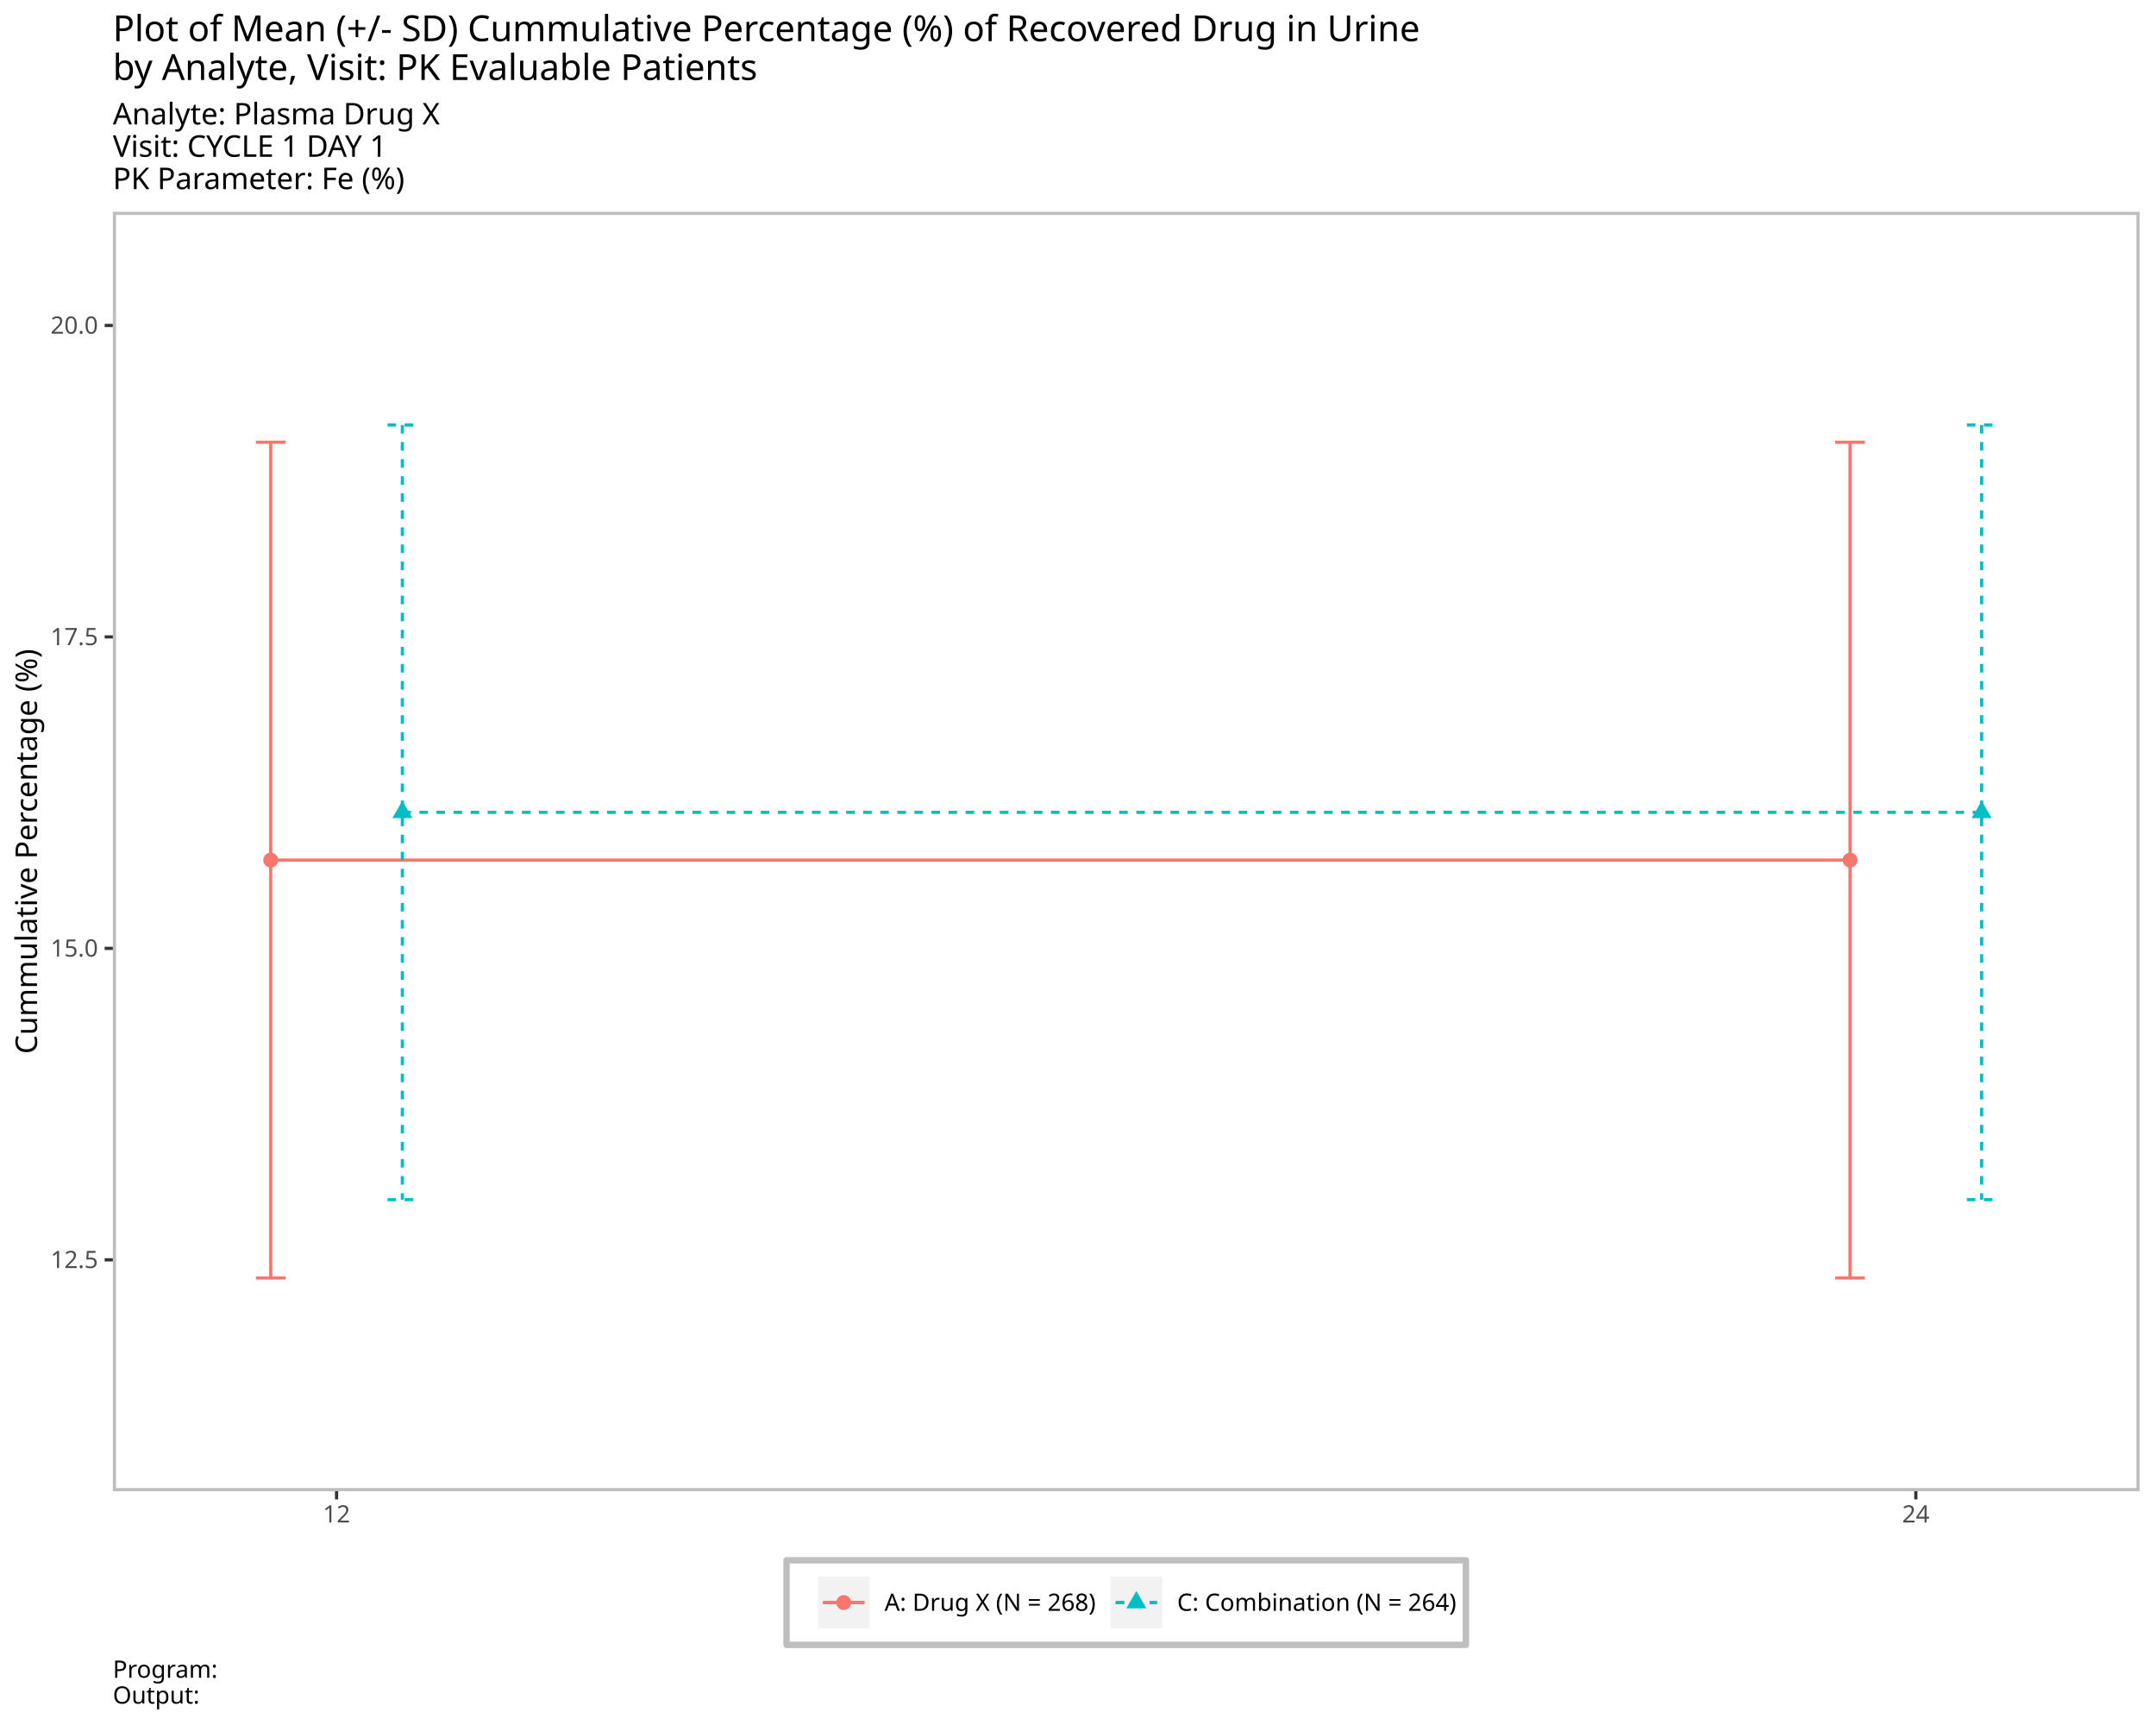
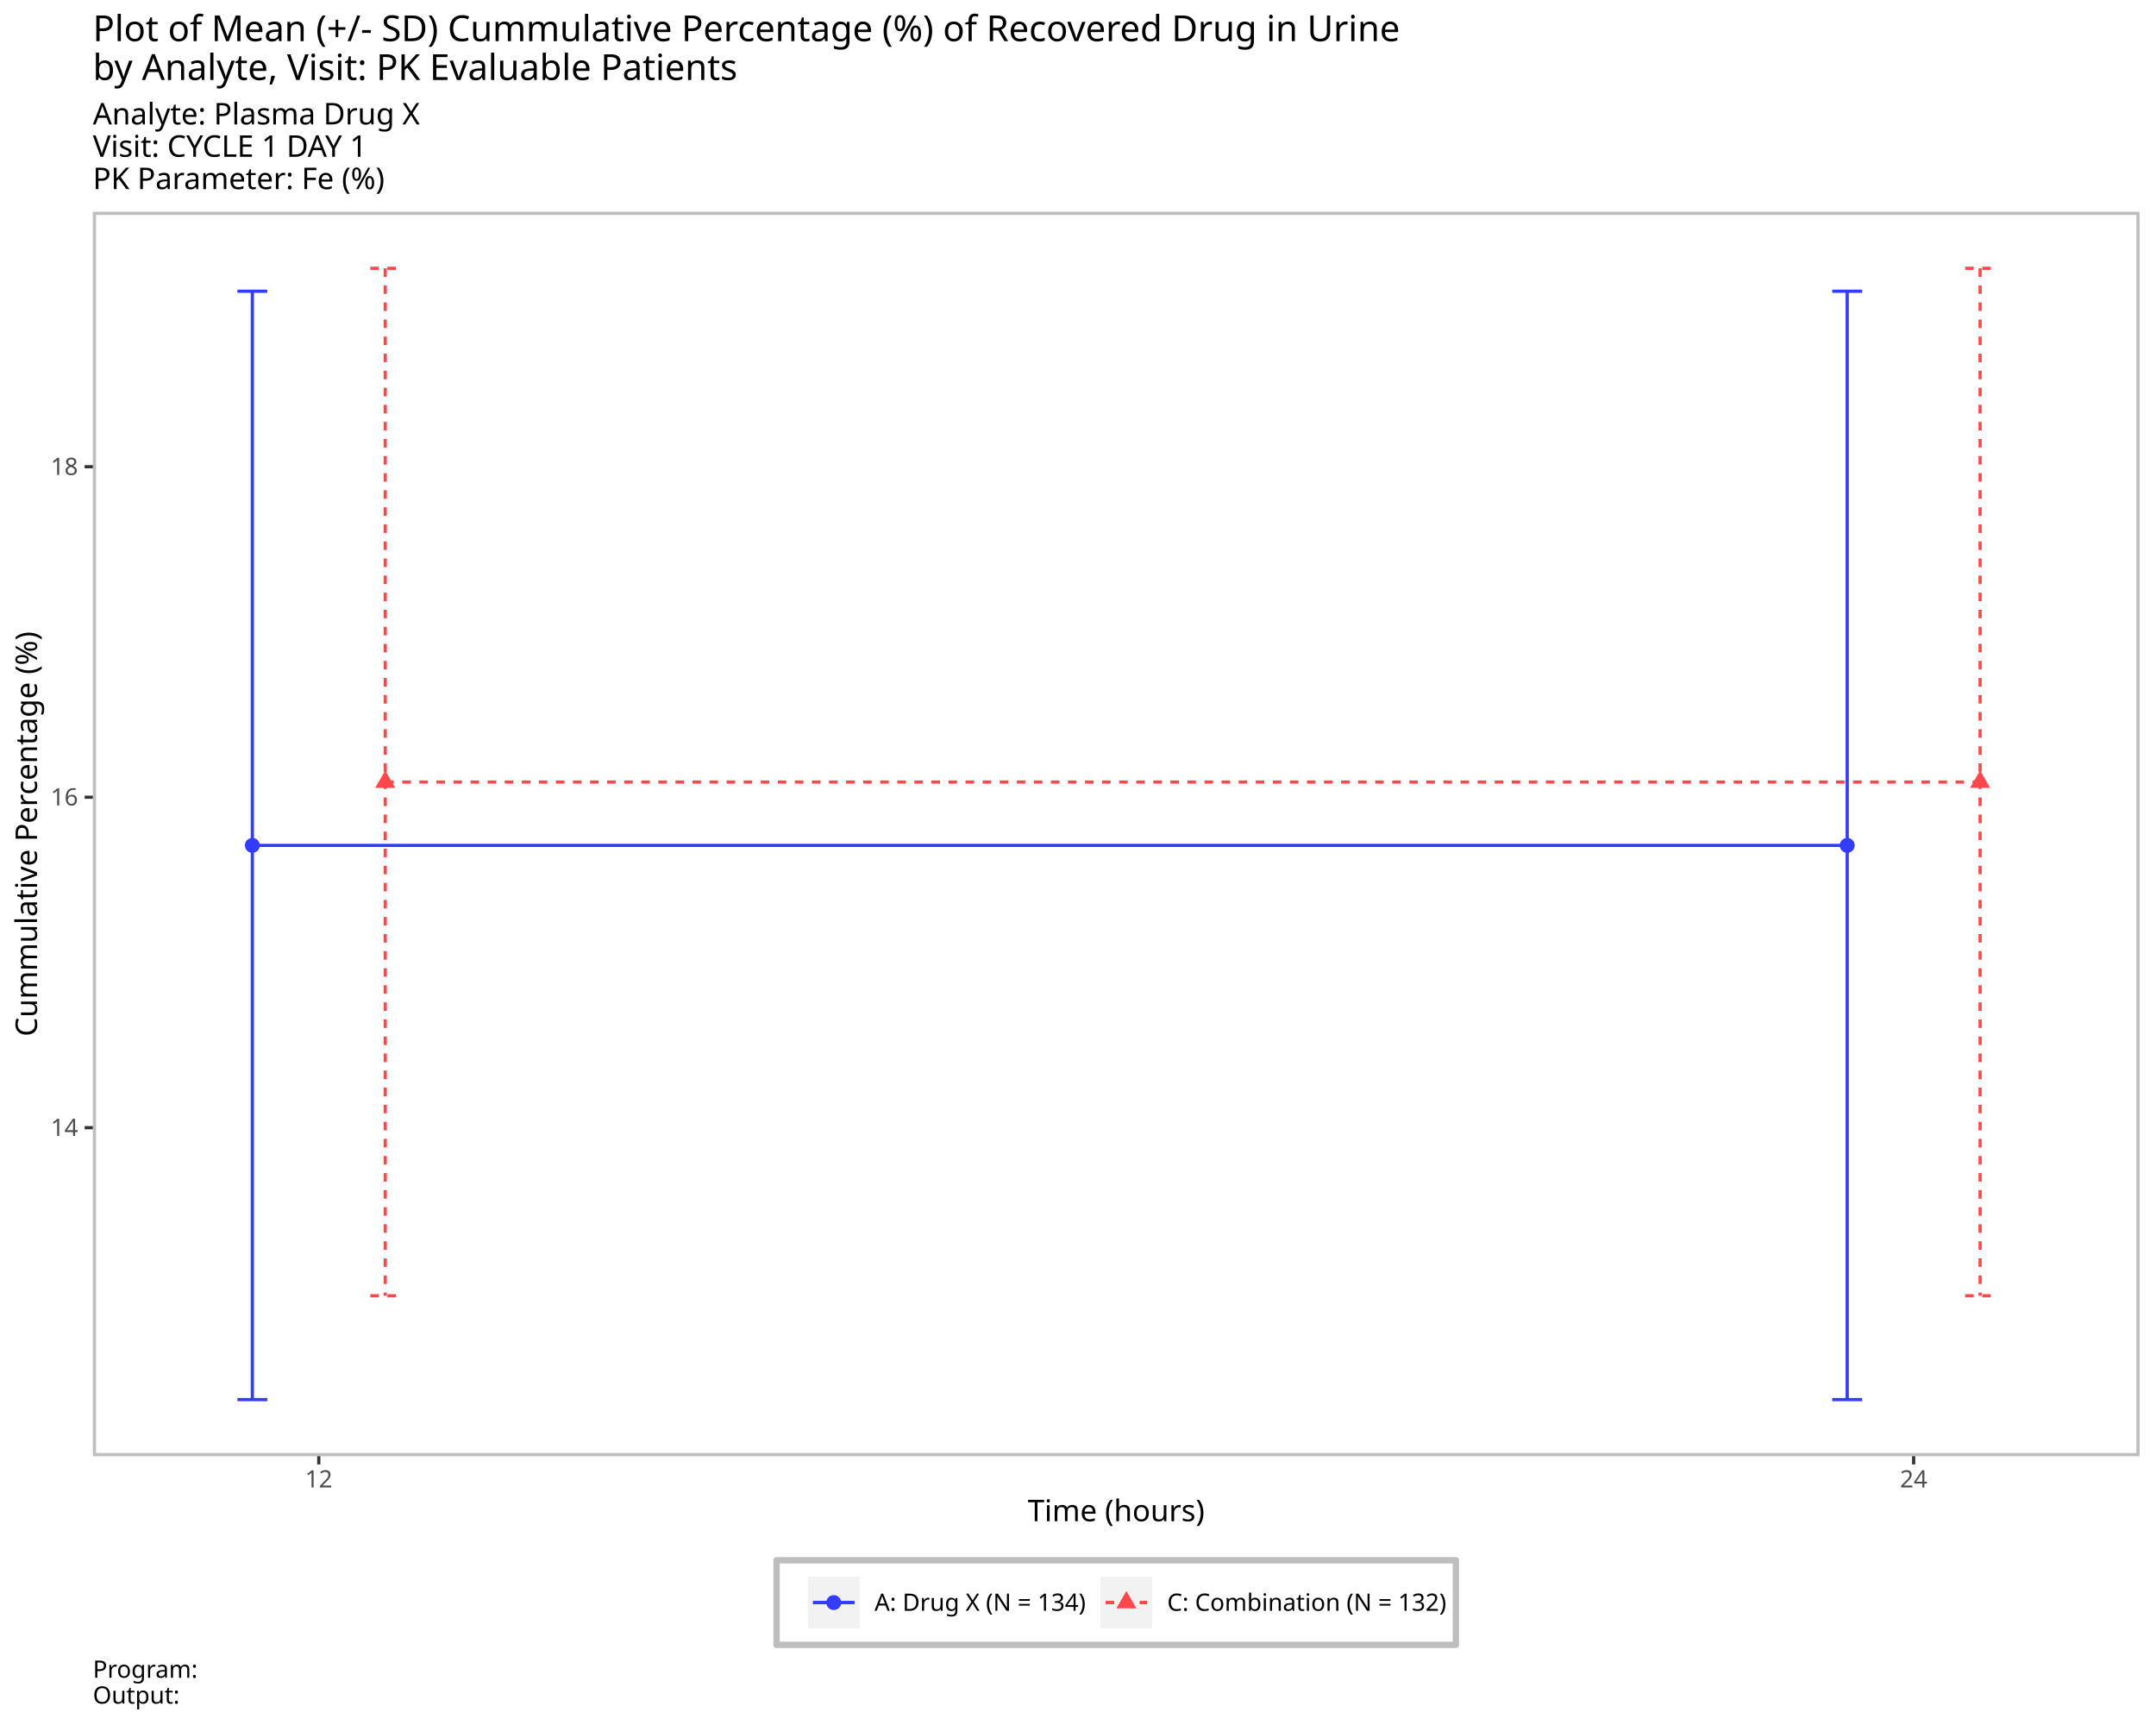
<svg xmlns="http://www.w3.org/2000/svg" class="svglite" data-engine-version="2.0" width="720.00pt" height="576.00pt" viewBox="0 0 720.00 576.00">
  <defs>
    <style type="text/css">
    .svglite line, .svglite polyline, .svglite polygon, .svglite path, .svglite rect, .svglite circle {
      fill: none;
      stroke: #000000;
      stroke-linecap: round;
      stroke-linejoin: round;
      stroke-miterlimit: 10.00;
    }
  </style>
  </defs>
  <rect width="100%" height="100%" style="stroke: none; fill: #FFFFFF;" />
  <defs>
    <clipPath id="cpMC4wMHw3MjAuMDB8MC4wMHw1NzYuMDA=">
      <rect x="0.00" y="0.00" width="720.00" height="576.00" />
    </clipPath>
  </defs>
  <g clip-path="url(#cpMC4wMHw3MjAuMDB8MC4wMHw1NzYuMDA=)">
    <rect x="0.00" y="0.00" width="720.00" height="576.00" style="stroke-width: 1.07; stroke: #FFFFFF; fill: #FFFFFF;" />
  </g>
  <defs>
-     <clipPath id="cpMzcuNjh8NzE0LjUyfDcwLjcxfDQ5Ny45NA==">
-       <rect x="37.68" y="70.71" width="676.84" height="427.23" />
+     <clipPath id="cpMzEuMDF8NzE0LjUyfDcwLjcxfDQ4Ni4yNA==">
+       <rect x="31.01" y="70.71" width="683.51" height="415.54" />
    </clipPath>
  </defs>
-   <g clip-path="url(#cpMzcuNjh8NzE0LjUyfDcwLjcxfDQ5Ny45NA==)">
-     <circle cx="90.42" cy="287.20" r="2.49" style="stroke-width: 0.71; stroke: none; fill: #F8766D;" />
-     <circle cx="617.83" cy="287.20" r="2.49" style="stroke-width: 0.71; stroke: none; fill: #F8766D;" />
-     <polygon points="134.37,267.38 137.72,273.18 131.02,273.18 " style="stroke-width: 0.71; stroke: none; fill: #00BFC4;" />
-     <polygon points="661.78,267.38 665.13,273.18 658.43,273.18 " style="stroke-width: 0.71; stroke: none; fill: #00BFC4;" />
-     <polyline points="90.42,287.20 617.83,287.20 " style="stroke-width: 1.07; stroke: #F8766D; stroke-linecap: butt;" />
-     <polyline points="134.37,271.25 661.78,271.25 " style="stroke-width: 1.07; stroke: #00BFC4; stroke-dasharray: 2.85,2.85; stroke-linecap: butt;" />
-     <polyline points="85.48,147.67 95.37,147.67 " style="stroke-width: 1.07; stroke: #F8766D; stroke-linecap: butt;" />
-     <polyline points="90.42,147.67 90.42,426.73 " style="stroke-width: 1.07; stroke: #F8766D; stroke-linecap: butt;" />
-     <polyline points="85.48,426.73 95.37,426.73 " style="stroke-width: 1.07; stroke: #F8766D; stroke-linecap: butt;" />
-     <polyline points="612.88,147.67 622.77,147.67 " style="stroke-width: 1.07; stroke: #F8766D; stroke-linecap: butt;" />
-     <polyline points="617.83,147.67 617.83,426.73 " style="stroke-width: 1.07; stroke: #F8766D; stroke-linecap: butt;" />
-     <polyline points="612.88,426.73 622.77,426.73 " style="stroke-width: 1.07; stroke: #F8766D; stroke-linecap: butt;" />
-     <polyline points="129.43,141.91 139.32,141.91 " style="stroke-width: 1.07; stroke: #00BFC4; stroke-dasharray: 2.85,2.85; stroke-linecap: butt;" />
-     <polyline points="134.37,141.91 134.37,400.58 " style="stroke-width: 1.07; stroke: #00BFC4; stroke-dasharray: 2.85,2.85; stroke-linecap: butt;" />
-     <polyline points="129.43,400.58 139.32,400.58 " style="stroke-width: 1.07; stroke: #00BFC4; stroke-dasharray: 2.85,2.85; stroke-linecap: butt;" />
-     <polyline points="656.84,141.91 666.72,141.91 " style="stroke-width: 1.07; stroke: #00BFC4; stroke-dasharray: 2.85,2.85; stroke-linecap: butt;" />
-     <polyline points="661.78,141.91 661.78,400.58 " style="stroke-width: 1.07; stroke: #00BFC4; stroke-dasharray: 2.85,2.85; stroke-linecap: butt;" />
-     <polyline points="656.84,400.58 666.72,400.58 " style="stroke-width: 1.07; stroke: #00BFC4; stroke-dasharray: 2.85,2.85; stroke-linecap: butt;" />
-     <rect x="37.68" y="70.71" width="676.84" height="427.23" style="stroke-width: 2.13; stroke: #BEBEBE;" />
+   <g clip-path="url(#cpMzEuMDF8NzE0LjUyfDcwLjcxfDQ4Ni4yNA==)">
+     <circle cx="84.27" cy="282.29" r="2.49" style="stroke-width: 0.71; stroke: none; fill: #343CFF;" />
+     <circle cx="616.88" cy="282.29" r="2.49" style="stroke-width: 0.71; stroke: none; fill: #343CFF;" />
+     <polygon points="128.65,257.26 132.00,263.07 125.30,263.07 " style="stroke-width: 0.71; stroke: none; fill: #FF484B;" />
+     <polygon points="661.26,257.26 664.61,263.07 657.91,263.07 " style="stroke-width: 0.71; stroke: none; fill: #FF484B;" />
+     <polyline points="84.27,282.29 616.88,282.29 " style="stroke-width: 1.07; stroke: #343CFF; stroke-linecap: butt;" />
+     <polyline points="128.65,261.13 661.26,261.13 " style="stroke-width: 1.07; stroke: #FF484B; stroke-dasharray: 2.85,2.85; stroke-linecap: butt;" />
+     <polyline points="79.28,97.24 89.26,97.24 " style="stroke-width: 1.07; stroke: #343CFF; stroke-linecap: butt;" />
+     <polyline points="84.27,97.24 84.27,467.35 " style="stroke-width: 1.07; stroke: #343CFF; stroke-linecap: butt;" />
+     <polyline points="79.28,467.35 89.26,467.35 " style="stroke-width: 1.07; stroke: #343CFF; stroke-linecap: butt;" />
+     <polyline points="611.88,97.24 621.87,97.24 " style="stroke-width: 1.07; stroke: #343CFF; stroke-linecap: butt;" />
+     <polyline points="616.88,97.24 616.88,467.35 " style="stroke-width: 1.07; stroke: #343CFF; stroke-linecap: butt;" />
+     <polyline points="611.88,467.35 621.87,467.35 " style="stroke-width: 1.07; stroke: #343CFF; stroke-linecap: butt;" />
+     <polyline points="123.66,89.59 133.65,89.59 " style="stroke-width: 1.07; stroke: #FF484B; stroke-dasharray: 2.85,2.85; stroke-linecap: butt;" />
+     <polyline points="128.65,89.59 128.65,432.67 " style="stroke-width: 1.07; stroke: #FF484B; stroke-dasharray: 2.85,2.85; stroke-linecap: butt;" />
+     <polyline points="123.66,432.67 133.65,432.67 " style="stroke-width: 1.07; stroke: #FF484B; stroke-dasharray: 2.85,2.85; stroke-linecap: butt;" />
+     <polyline points="656.27,89.59 666.25,89.59 " style="stroke-width: 1.07; stroke: #FF484B; stroke-dasharray: 2.85,2.85; stroke-linecap: butt;" />
+     <polyline points="661.26,89.59 661.26,432.67 " style="stroke-width: 1.07; stroke: #FF484B; stroke-dasharray: 2.85,2.85; stroke-linecap: butt;" />
+     <polyline points="656.27,432.67 666.25,432.67 " style="stroke-width: 1.07; stroke: #FF484B; stroke-dasharray: 2.85,2.85; stroke-linecap: butt;" />
+     <rect x="31.01" y="70.71" width="683.51" height="415.54" style="stroke-width: 2.13; stroke: #BEBEBE;" />
  </g>
  <g clip-path="url(#cpMC4wMHw3MjAuMDB8MC4wMHw1NzYuMDA=)">
-     <text x="32.75" y="423.42" text-anchor="end" style="font-size: 8.00px; fill: #4D4D4D; font-family: sans;" textLength="15.57px" lengthAdjust="spacingAndGlyphs">12.5</text>
-     <text x="32.75" y="319.42" text-anchor="end" style="font-size: 8.00px; fill: #4D4D4D; font-family: sans;" textLength="15.57px" lengthAdjust="spacingAndGlyphs">15.0</text>
-     <text x="32.75" y="215.42" text-anchor="end" style="font-size: 8.00px; fill: #4D4D4D; font-family: sans;" textLength="15.57px" lengthAdjust="spacingAndGlyphs">17.5</text>
-     <text x="32.75" y="111.42" text-anchor="end" style="font-size: 8.00px; fill: #4D4D4D; font-family: sans;" textLength="15.57px" lengthAdjust="spacingAndGlyphs">20.0</text>
-     <polyline points="34.94,420.67 37.68,420.67 " style="stroke-width: 1.07; stroke: #333333; stroke-linecap: butt;" />
-     <polyline points="34.94,316.67 37.68,316.67 " style="stroke-width: 1.07; stroke: #333333; stroke-linecap: butt;" />
-     <polyline points="34.94,212.67 37.68,212.67 " style="stroke-width: 1.07; stroke: #333333; stroke-linecap: butt;" />
-     <polyline points="34.94,108.67 37.68,108.67 " style="stroke-width: 1.07; stroke: #333333; stroke-linecap: butt;" />
-     <polyline points="112.40,500.68 112.40,497.94 " style="stroke-width: 1.07; stroke: #333333; stroke-linecap: butt;" />
-     <polyline points="639.80,500.68 639.80,497.94 " style="stroke-width: 1.07; stroke: #333333; stroke-linecap: butt;" />
-     <text x="112.40" y="508.38" text-anchor="middle" style="font-size: 8.00px; fill: #4D4D4D; font-family: sans;" textLength="8.90px" lengthAdjust="spacingAndGlyphs">12</text>
-     <text x="639.80" y="508.38" text-anchor="middle" style="font-size: 8.00px; fill: #4D4D4D; font-family: sans;" textLength="8.90px" lengthAdjust="spacingAndGlyphs">24</text>
-     <text transform="translate(12.36,284.32) rotate(-90)" text-anchor="middle" style="font-size: 10.00px; font-family: sans;" textLength="130.63px" lengthAdjust="spacingAndGlyphs">Cummulative Percentage (%)</text>
-     <rect x="262.67" y="521.00" width="226.87" height="28.24" style="stroke-width: 2.13; stroke: #BEBEBE;" />
-     <rect x="273.13" y="526.48" width="17.28" height="17.28" style="stroke-width: 1.07; stroke: none; fill: #F2F2F2;" />
-     <circle cx="281.77" cy="535.12" r="2.49" style="stroke-width: 0.71; stroke: none; fill: #F8766D;" />
-     <line x1="274.85" y1="535.12" x2="288.68" y2="535.12" style="stroke-width: 1.07; stroke: #F8766D; stroke-linecap: butt;" />
-     <line x1="274.85" y1="535.12" x2="288.68" y2="535.12" style="stroke-width: 1.07; stroke: #F8766D; stroke-linecap: butt;" />
-     <rect x="370.85" y="526.48" width="17.28" height="17.28" style="stroke-width: 1.07; stroke: none; fill: #F2F2F2;" />
-     <polygon points="379.49,531.25 382.84,537.05 376.14,537.05 " style="stroke-width: 0.71; stroke: none; fill: #00BFC4;" />
-     <line x1="372.58" y1="535.12" x2="386.40" y2="535.12" style="stroke-width: 1.07; stroke: #00BFC4; stroke-dasharray: 2.85,2.85; stroke-linecap: butt;" />
-     <line x1="372.58" y1="535.12" x2="386.40" y2="535.12" style="stroke-width: 1.07; stroke: #00BFC4; stroke-dasharray: 2.85,2.85; stroke-linecap: butt;" />
-     <text x="295.39" y="537.87" style="font-size: 8.00px; font-family: sans;" textLength="70.48px" lengthAdjust="spacingAndGlyphs">A: Drug X (N = 268)</text>
-     <text x="393.11" y="537.87" style="font-size: 8.00px; font-family: sans;" textLength="90.94px" lengthAdjust="spacingAndGlyphs">C: Combination (N = 264)</text>
-     <text x="37.68" y="41.55" style="font-size: 10.00px; font-family: sans;" textLength="108.95px" lengthAdjust="spacingAndGlyphs">Analyte: Plasma Drug X </text>
-     <text x="37.68" y="52.35" style="font-size: 10.00px; font-family: sans;" textLength="100.61px" lengthAdjust="spacingAndGlyphs">Visit: CYCLE 1 DAY 1 </text>
-     <text x="37.68" y="63.15" style="font-size: 10.00px; font-family: sans;" textLength="98.37px" lengthAdjust="spacingAndGlyphs">PK Parameter: Fe (%)</text>
-     <text x="37.68" y="13.74" style="font-size: 12.00px; font-family: sans;" textLength="425.22px" lengthAdjust="spacingAndGlyphs">Plot of Mean (+/- SD) Cummulative Percentage (%) of Recovered Drug in Urine </text>
-     <text x="37.68" y="26.70" style="font-size: 12.00px; font-family: sans;" textLength="210.81px" lengthAdjust="spacingAndGlyphs">by Analyte, Visit: PK Evaluable Patients</text>
-     <text x="37.68" y="560.22" style="font-size: 8.00px; font-family: sans;" textLength="35.13px" lengthAdjust="spacingAndGlyphs">Program: </text>
-     <text x="37.68" y="568.86" style="font-size: 8.00px; font-family: sans;" textLength="26.24px" lengthAdjust="spacingAndGlyphs">Output:</text>
+     <text x="26.08" y="379.30" text-anchor="end" style="font-size: 8.00px; fill: #4D4D4D; font-family: sans;" textLength="8.90px" lengthAdjust="spacingAndGlyphs">14</text>
+     <text x="26.08" y="268.95" text-anchor="end" style="font-size: 8.00px; fill: #4D4D4D; font-family: sans;" textLength="8.90px" lengthAdjust="spacingAndGlyphs">16</text>
+     <text x="26.08" y="158.60" text-anchor="end" style="font-size: 8.00px; fill: #4D4D4D; font-family: sans;" textLength="8.90px" lengthAdjust="spacingAndGlyphs">18</text>
+     <polyline points="28.27,376.55 31.01,376.55 " style="stroke-width: 1.07; stroke: #333333; stroke-linecap: butt;" />
+     <polyline points="28.27,266.20 31.01,266.20 " style="stroke-width: 1.07; stroke: #333333; stroke-linecap: butt;" />
+     <polyline points="28.27,155.85 31.01,155.85 " style="stroke-width: 1.07; stroke: #333333; stroke-linecap: butt;" />
+     <polyline points="106.46,488.98 106.46,486.24 " style="stroke-width: 1.07; stroke: #333333; stroke-linecap: butt;" />
+     <polyline points="639.07,488.98 639.07,486.24 " style="stroke-width: 1.07; stroke: #333333; stroke-linecap: butt;" />
+     <text x="106.46" y="496.68" text-anchor="middle" style="font-size: 8.00px; fill: #4D4D4D; font-family: sans;" textLength="8.90px" lengthAdjust="spacingAndGlyphs">12</text>
+     <text x="639.07" y="496.68" text-anchor="middle" style="font-size: 8.00px; fill: #4D4D4D; font-family: sans;" textLength="8.90px" lengthAdjust="spacingAndGlyphs">24</text>
+     <text x="372.76" y="507.96" text-anchor="middle" style="font-size: 10.00px; font-family: sans;" textLength="56.68px" lengthAdjust="spacingAndGlyphs">Time (hours)</text>
+     <text transform="translate(12.36,278.47) rotate(-90)" text-anchor="middle" style="font-size: 10.00px; font-family: sans;" textLength="130.63px" lengthAdjust="spacingAndGlyphs">Cummulative Percentage (%)</text>
+     <rect x="259.33" y="521.00" width="226.87" height="28.24" style="stroke-width: 2.13; stroke: #BEBEBE;" />
+     <rect x="269.79" y="526.48" width="17.28" height="17.28" style="stroke-width: 1.07; stroke: none; fill: #F2F2F2;" />
+     <circle cx="278.43" cy="535.12" r="2.49" style="stroke-width: 0.71; stroke: none; fill: #343CFF;" />
+     <line x1="271.52" y1="535.12" x2="285.34" y2="535.12" style="stroke-width: 1.07; stroke: #343CFF; stroke-linecap: butt;" />
+     <line x1="271.52" y1="535.12" x2="285.34" y2="535.12" style="stroke-width: 1.07; stroke: #343CFF; stroke-linecap: butt;" />
+     <rect x="367.52" y="526.48" width="17.28" height="17.28" style="stroke-width: 1.07; stroke: none; fill: #F2F2F2;" />
+     <polygon points="376.16,531.25 379.51,537.05 372.81,537.05 " style="stroke-width: 0.71; stroke: none; fill: #FF484B;" />
+     <line x1="369.24" y1="535.12" x2="383.07" y2="535.12" style="stroke-width: 1.07; stroke: #FF484B; stroke-dasharray: 2.85,2.85; stroke-linecap: butt;" />
+     <line x1="369.24" y1="535.12" x2="383.07" y2="535.12" style="stroke-width: 1.07; stroke: #FF484B; stroke-dasharray: 2.85,2.85; stroke-linecap: butt;" />
+     <text x="292.05" y="537.87" style="font-size: 8.00px; font-family: sans;" textLength="70.48px" lengthAdjust="spacingAndGlyphs">A: Drug X (N = 134)</text>
+     <text x="389.78" y="537.87" style="font-size: 8.00px; font-family: sans;" textLength="90.94px" lengthAdjust="spacingAndGlyphs">C: Combination (N = 132)</text>
+     <text x="31.01" y="41.55" style="font-size: 10.00px; font-family: sans;" textLength="108.95px" lengthAdjust="spacingAndGlyphs">Analyte: Plasma Drug X </text>
+     <text x="31.01" y="52.35" style="font-size: 10.00px; font-family: sans;" textLength="100.61px" lengthAdjust="spacingAndGlyphs">Visit: CYCLE 1 DAY 1 </text>
+     <text x="31.01" y="63.15" style="font-size: 10.00px; font-family: sans;" textLength="98.37px" lengthAdjust="spacingAndGlyphs">PK Parameter: Fe (%)</text>
+     <text x="31.01" y="13.74" style="font-size: 12.00px; font-family: sans;" textLength="425.22px" lengthAdjust="spacingAndGlyphs">Plot of Mean (+/- SD) Cummulative Percentage (%) of Recovered Drug in Urine </text>
+     <text x="31.01" y="26.70" style="font-size: 12.00px; font-family: sans;" textLength="210.81px" lengthAdjust="spacingAndGlyphs">by Analyte, Visit: PK Evaluable Patients</text>
+     <text x="31.01" y="560.22" style="font-size: 8.00px; font-family: sans;" textLength="35.13px" lengthAdjust="spacingAndGlyphs">Program: </text>
+     <text x="31.01" y="568.86" style="font-size: 8.00px; font-family: sans;" textLength="26.24px" lengthAdjust="spacingAndGlyphs">Output:</text>
  </g>
</svg>
